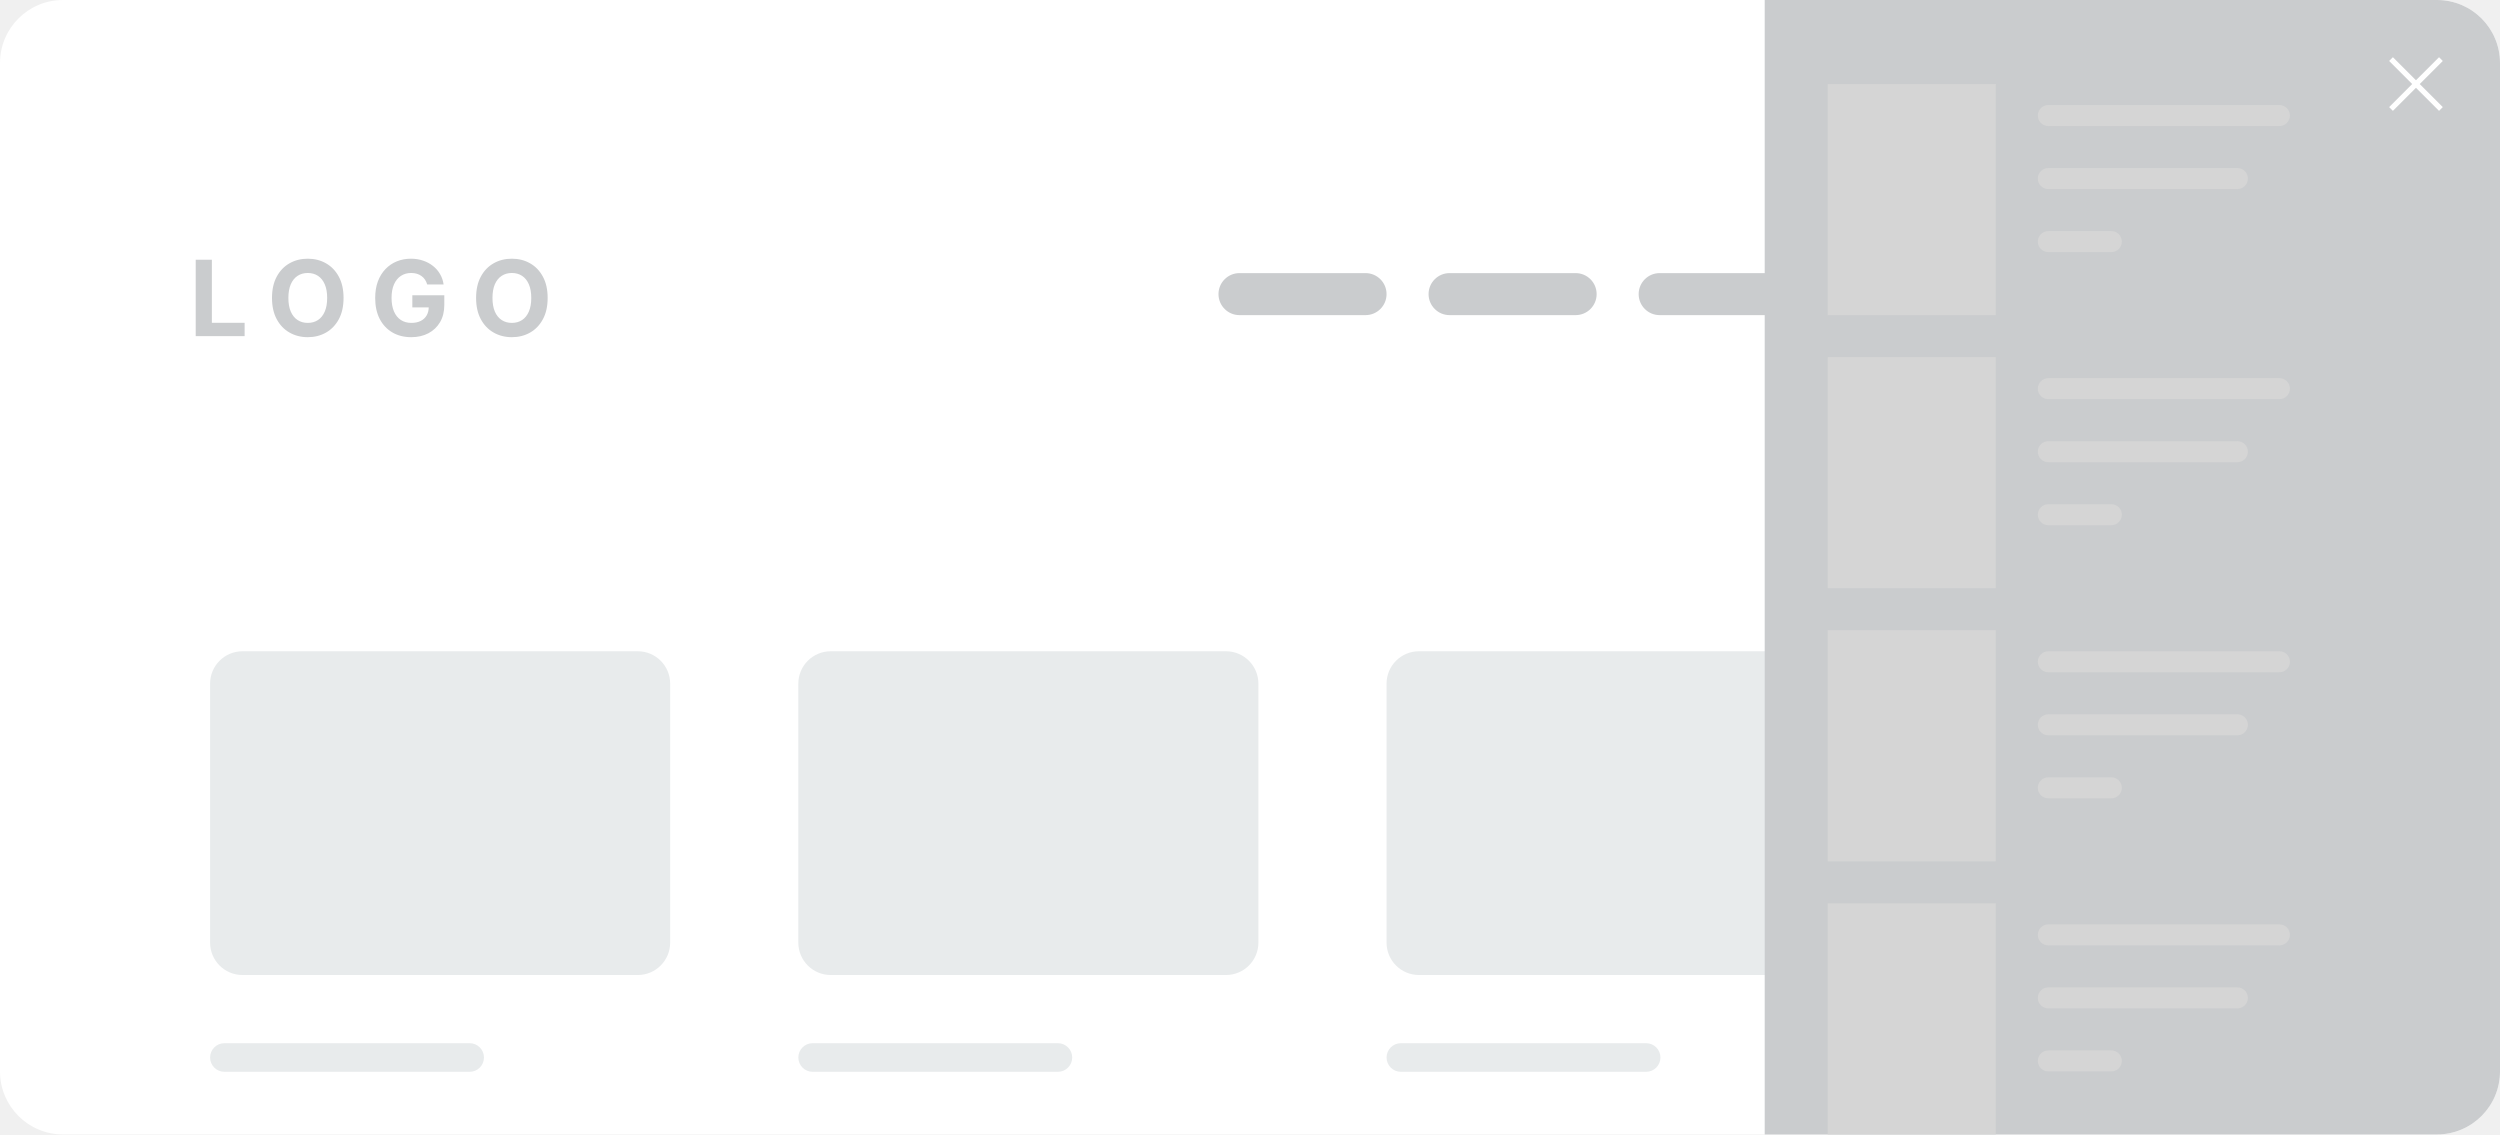
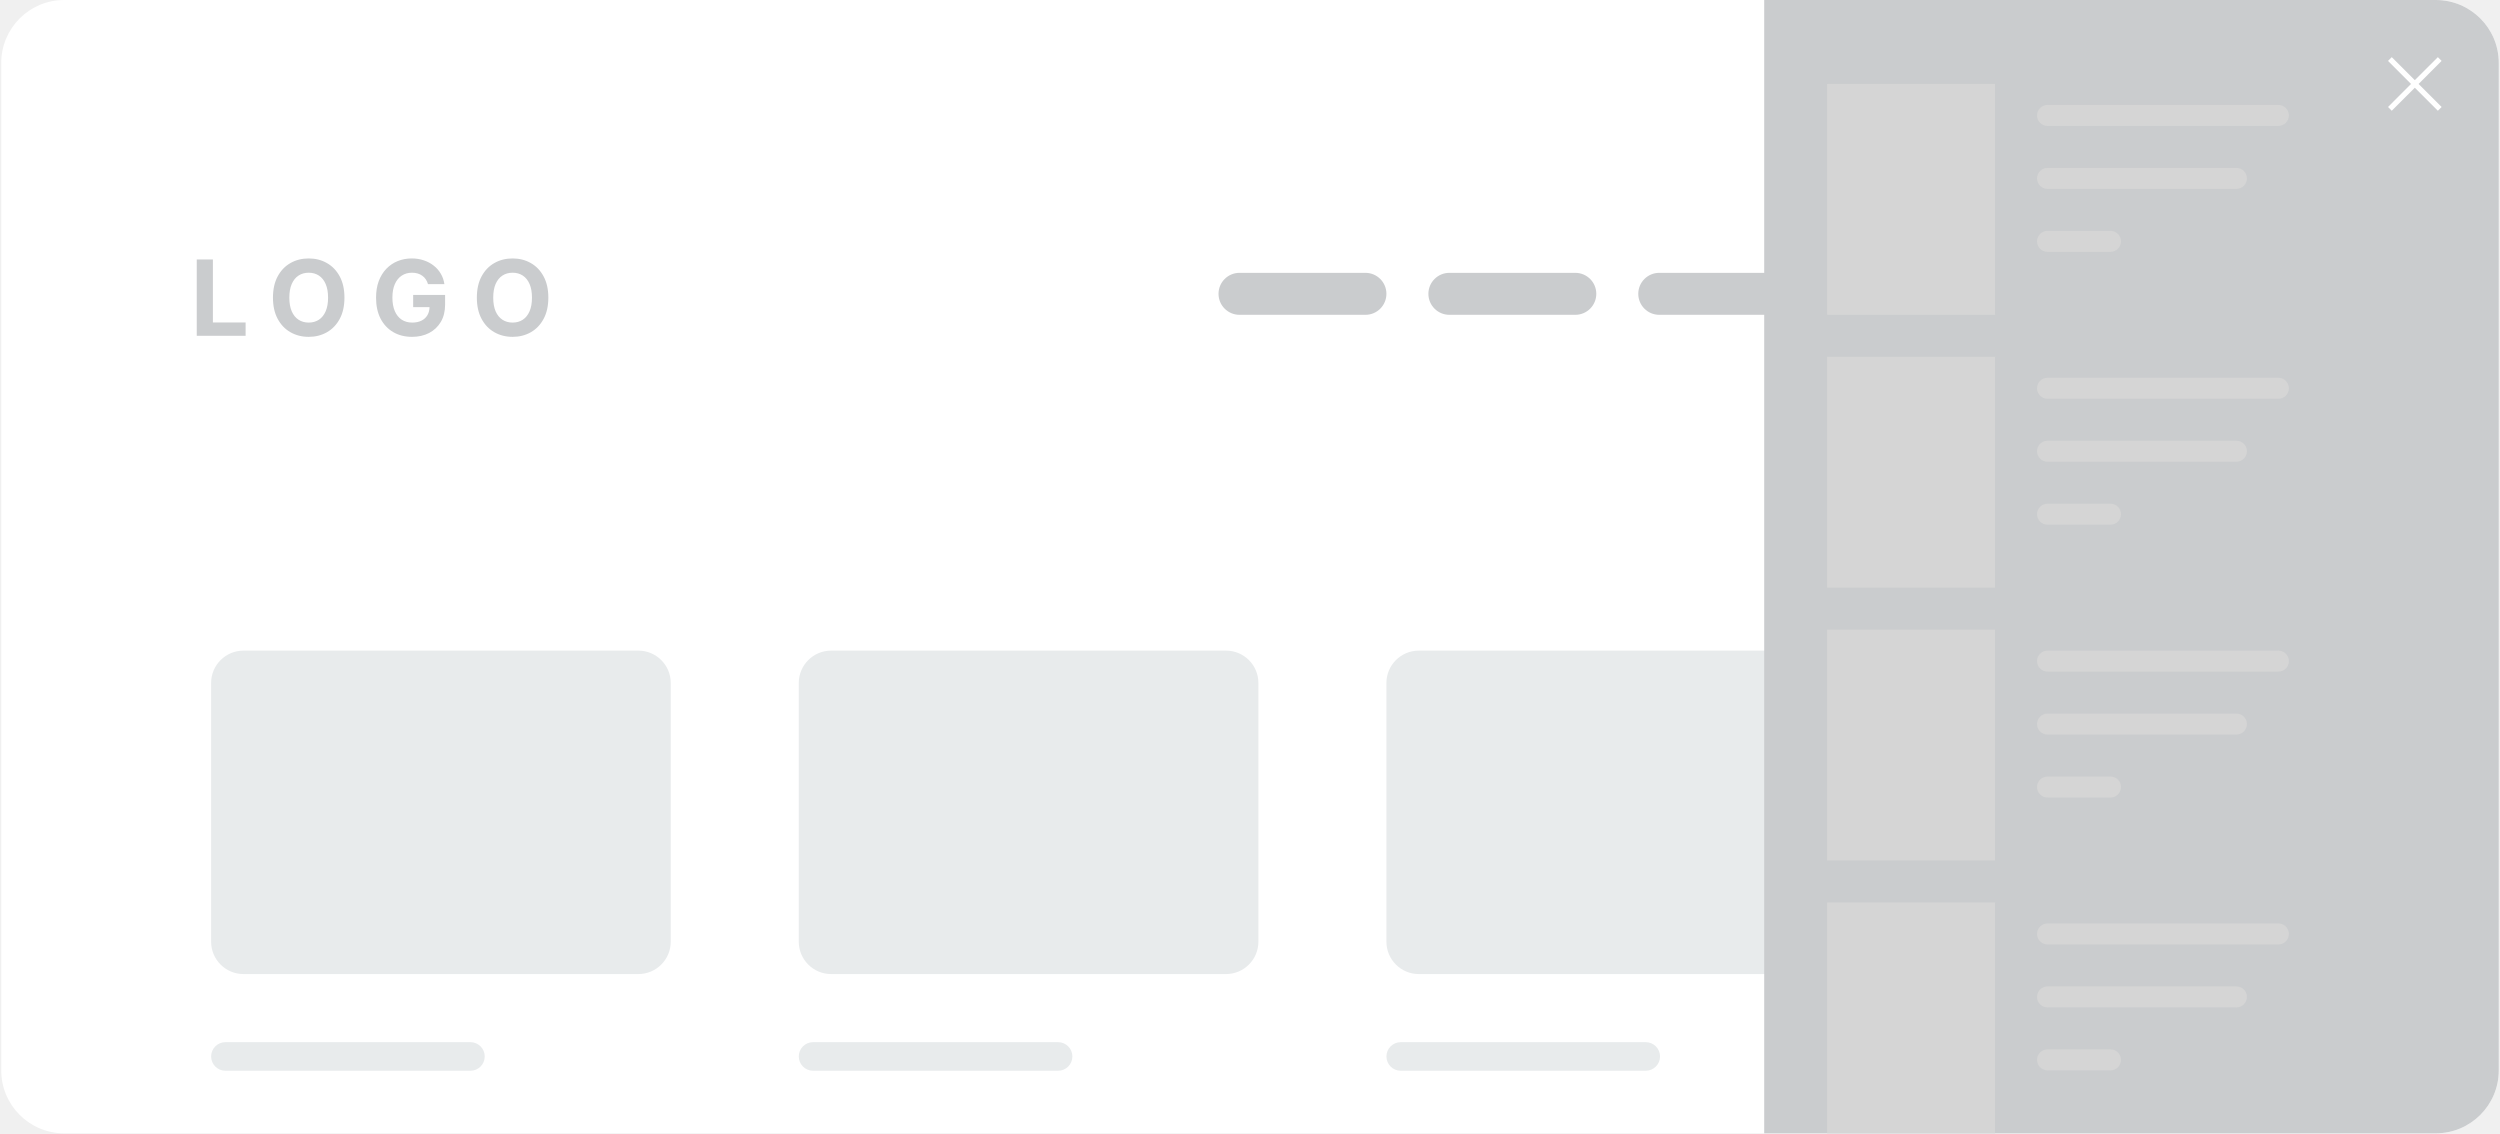
- <svg xmlns="http://www.w3.org/2000/svg" width="119" height="54" viewBox="0 0 119 54" fill="none">
+ <svg xmlns="http://www.w3.org/2000/svg" width="150" height="68" viewBox="0 0 119 54" fill="none">
  <rect width="119" height="54" rx="3" fill="white" />
  <path d="M9.316 16V12.364H10.085V15.366H11.644V16H9.316ZM16.353 14.182C16.353 14.578 16.278 14.916 16.128 15.194C15.978 15.472 15.775 15.684 15.517 15.831C15.26 15.977 14.971 16.05 14.65 16.05C14.327 16.05 14.037 15.976 13.78 15.829C13.523 15.683 13.32 15.47 13.171 15.192C13.022 14.914 12.947 14.577 12.947 14.182C12.947 13.785 13.022 13.448 13.171 13.17C13.32 12.892 13.523 12.68 13.78 12.534C14.037 12.387 14.327 12.314 14.65 12.314C14.971 12.314 15.26 12.387 15.517 12.534C15.775 12.68 15.978 12.892 16.128 13.17C16.278 13.448 16.353 13.785 16.353 14.182ZM15.573 14.182C15.573 13.925 15.535 13.708 15.458 13.532C15.382 13.356 15.275 13.222 15.137 13.131C14.998 13.04 14.836 12.994 14.65 12.994C14.464 12.994 14.302 13.04 14.164 13.131C14.025 13.222 13.918 13.356 13.841 13.532C13.765 13.708 13.727 13.925 13.727 14.182C13.727 14.439 13.765 14.655 13.841 14.832C13.918 15.008 14.025 15.142 14.164 15.233C14.302 15.324 14.464 15.37 14.65 15.37C14.836 15.37 14.998 15.324 15.137 15.233C15.275 15.142 15.382 15.008 15.458 14.832C15.535 14.655 15.573 14.439 15.573 14.182ZM20.334 13.539C20.309 13.453 20.274 13.376 20.229 13.31C20.184 13.242 20.129 13.186 20.064 13.14C20 13.092 19.927 13.056 19.844 13.031C19.762 13.006 19.671 12.994 19.572 12.994C19.386 12.994 19.223 13.04 19.082 13.133C18.942 13.225 18.833 13.359 18.755 13.536C18.677 13.711 18.638 13.925 18.638 14.178C18.638 14.432 18.677 14.647 18.753 14.825C18.83 15.002 18.939 15.138 19.08 15.231C19.221 15.323 19.387 15.37 19.579 15.37C19.753 15.37 19.902 15.339 20.025 15.277C20.149 15.215 20.244 15.126 20.309 15.013C20.375 14.899 20.408 14.765 20.408 14.61L20.564 14.633H19.627V14.054H21.149V14.512C21.149 14.832 21.081 15.106 20.946 15.336C20.811 15.564 20.625 15.741 20.389 15.865C20.152 15.988 19.881 16.05 19.576 16.05C19.235 16.05 18.935 15.975 18.677 15.824C18.419 15.673 18.218 15.458 18.073 15.18C17.93 14.9 17.859 14.569 17.859 14.185C17.859 13.891 17.901 13.628 17.986 13.397C18.073 13.165 18.194 12.969 18.349 12.807C18.504 12.646 18.684 12.524 18.89 12.44C19.096 12.356 19.319 12.314 19.56 12.314C19.765 12.314 19.957 12.344 20.135 12.405C20.312 12.464 20.47 12.548 20.607 12.657C20.746 12.765 20.859 12.895 20.946 13.046C21.034 13.195 21.09 13.359 21.115 13.539H20.334ZM26.068 14.182C26.068 14.578 25.993 14.916 25.842 15.194C25.693 15.472 25.49 15.684 25.232 15.831C24.975 15.977 24.686 16.05 24.365 16.05C24.042 16.05 23.752 15.976 23.495 15.829C23.238 15.683 23.035 15.47 22.886 15.192C22.737 14.914 22.662 14.577 22.662 14.182C22.662 13.785 22.737 13.448 22.886 13.17C23.035 12.892 23.238 12.68 23.495 12.534C23.752 12.387 24.042 12.314 24.365 12.314C24.686 12.314 24.975 12.387 25.232 12.534C25.49 12.68 25.693 12.892 25.842 13.17C25.993 13.448 26.068 13.785 26.068 14.182ZM25.288 14.182C25.288 13.925 25.25 13.708 25.173 13.532C25.097 13.356 24.99 13.222 24.852 13.131C24.713 13.04 24.551 12.994 24.365 12.994C24.179 12.994 24.017 13.04 23.879 13.131C23.74 13.222 23.632 13.356 23.555 13.532C23.48 13.708 23.442 13.925 23.442 14.182C23.442 14.439 23.48 14.655 23.555 14.832C23.632 15.008 23.74 15.142 23.879 15.233C24.017 15.324 24.179 15.37 24.365 15.37C24.551 15.37 24.713 15.324 24.852 15.233C24.99 15.142 25.097 15.008 25.173 14.832C25.25 14.655 25.288 14.439 25.288 14.182Z" fill="#CACCCE" />
  <rect x="78" y="13" width="8" height="2" rx="1" fill="#CACCCE" />
  <rect x="68" y="13" width="8" height="2" rx="1" fill="#CACCCE" />
  <rect x="58" y="13" width="8" height="2" rx="1" fill="#CACCCE" />
  <path d="M104.187 16.344C104.429 16.344 104.625 16.148 104.625 15.906C104.625 15.665 104.429 15.469 104.187 15.469C103.946 15.469 103.75 15.665 103.75 15.906C103.75 16.148 103.946 16.344 104.187 16.344Z" fill="#CACCCE" />
  <path d="M107.031 16.344C107.273 16.344 107.469 16.148 107.469 15.906C107.469 15.665 107.273 15.469 107.031 15.469C106.79 15.469 106.594 15.665 106.594 15.906C106.594 16.148 106.79 16.344 107.031 16.344Z" fill="#CACCCE" />
  <path fill-rule="evenodd" clip-rule="evenodd" d="M102 10.875C102 10.754 102.098 10.656 102.219 10.656H102.679C102.774 10.656 102.866 10.687 102.942 10.745C103.018 10.802 103.073 10.882 103.099 10.974L103.321 11.75H108.063C108.131 11.75 108.196 11.782 108.237 11.837C108.278 11.892 108.292 11.963 108.273 12.029L107.551 14.555C107.512 14.692 107.429 14.813 107.315 14.899C107.201 14.985 107.063 15.031 106.92 15.031H104.299C104.156 15.031 104.017 14.985 103.904 14.899C103.79 14.813 103.707 14.692 103.668 14.555L102.947 12.034C102.946 12.03 102.945 12.027 102.945 12.024L102.679 11.094H102.219C102.098 11.094 102 10.996 102 10.875ZM103.446 12.188L104.088 14.435C104.101 14.481 104.129 14.521 104.167 14.55C104.205 14.578 104.251 14.594 104.299 14.594H106.92C106.968 14.594 107.014 14.578 107.052 14.55C107.09 14.521 107.117 14.481 107.13 14.435L107.772 12.188H103.446Z" fill="#CACCCE" />
  <rect x="10" y="31" width="21.9" height="15.411" rx="1.543" fill="#E8EBEC" />
  <rect x="10.001" y="49.656" width="13.036" height="1.362" rx="0.681" fill="#E8EBEC" />
  <rect x="38" y="31" width="21.9" height="15.411" rx="1.543" fill="#E8EBEC" />
  <path d="M38.001 50.337C38.001 49.961 38.306 49.656 38.682 49.656H50.355C50.732 49.656 51.037 49.961 51.037 50.337V50.337C51.037 50.713 50.732 51.018 50.355 51.018H38.682C38.306 51.018 38.001 50.713 38.001 50.337V50.337Z" fill="#E8EBEC" />
  <rect x="66" y="31" width="21.9" height="15.411" rx="1.543" fill="#E8EBEC" />
  <rect x="66.001" y="49.656" width="13.036" height="1.362" rx="0.681" fill="#E8EBEC" />
  <path d="M84 0H116C117.657 0 119 1.343 119 3V51C119 52.657 117.657 54 116 54H84V0Z" fill="#CACCCE" />
  <rect x="87" y="4" width="8" height="11" fill="#D5D5D5" />
  <rect x="87" y="30" width="8" height="11" fill="#D5D5D5" />
  <rect x="87" y="17" width="8" height="11" fill="#D5D5D5" />
  <rect x="87" y="43" width="8" height="11" fill="#D5D5D5" />
  <path d="M97 5.5C97 5.224 97.224 5 97.5 5H108.5C108.776 5 109 5.224 109 5.5V5.5C109 5.776 108.776 6 108.5 6H97.5C97.224 6 97 5.776 97 5.5V5.5Z" fill="#D5D5D5" />
  <path d="M97 31.5C97 31.224 97.224 31 97.5 31H108.5C108.776 31 109 31.224 109 31.5V31.5C109 31.776 108.776 32 108.5 32H97.5C97.224 32 97 31.776 97 31.5V31.5Z" fill="#D5D5D5" />
  <path d="M97 18.5C97 18.224 97.224 18 97.5 18H108.5C108.776 18 109 18.224 109 18.5V18.5C109 18.776 108.776 19 108.5 19H97.5C97.224 19 97 18.776 97 18.5V18.5Z" fill="#D5D5D5" />
  <path d="M97 44.5C97 44.224 97.224 44 97.5 44H108.5C108.776 44 109 44.224 109 44.5V44.5C109 44.776 108.776 45 108.5 45H97.5C97.224 45 97 44.776 97 44.5V44.5Z" fill="#D5D5D5" />
  <path d="M97 8.5C97 8.224 97.224 8 97.5 8H106.5C106.776 8 107 8.224 107 8.5V8.5C107 8.776 106.776 9 106.5 9H97.5C97.224 9 97 8.776 97 8.5V8.5Z" fill="#D5D5D5" />
  <path d="M97 34.5C97 34.224 97.224 34 97.5 34H106.5C106.776 34 107 34.224 107 34.5V34.5C107 34.776 106.776 35 106.5 35H97.5C97.224 35 97 34.776 97 34.5V34.5Z" fill="#D5D5D5" />
  <path d="M97 21.5C97 21.224 97.224 21 97.5 21H106.5C106.776 21 107 21.224 107 21.5V21.5C107 21.776 106.776 22 106.5 22H97.5C97.224 22 97 21.776 97 21.5V21.5Z" fill="#D5D5D5" />
  <path d="M97 47.5C97 47.224 97.224 47 97.5 47H106.5C106.776 47 107 47.224 107 47.5V47.5C107 47.776 106.776 48 106.5 48H97.5C97.224 48 97 47.776 97 47.5V47.5Z" fill="#D5D5D5" />
  <path d="M97 11.5C97 11.224 97.224 11 97.5 11H100.5C100.776 11 101 11.224 101 11.5V11.5C101 11.776 100.776 12 100.5 12H97.5C97.224 12 97 11.776 97 11.5V11.5Z" fill="#D5D5D5" />
  <path d="M97 37.5C97 37.224 97.224 37 97.5 37H100.5C100.776 37 101 37.224 101 37.5V37.5C101 37.776 100.776 38 100.5 38H97.5C97.224 38 97 37.776 97 37.5V37.5Z" fill="#D5D5D5" />
  <path d="M97 24.5C97 24.224 97.224 24 97.5 24H100.5C100.776 24 101 24.224 101 24.5V24.5C101 24.776 100.776 25 100.5 25H97.5C97.224 25 97 24.776 97 24.5V24.5Z" fill="#D5D5D5" />
  <path d="M97 50.5C97 50.224 97.224 50 97.5 50H100.5C100.776 50 101 50.224 101 50.5V50.5C101 50.776 100.776 51 100.5 51H97.5C97.224 51 97 50.776 97 50.5V50.5Z" fill="#D5D5D5" />
  <path d="M113.902 2.723L113.723 2.902L114.82 4L113.723 5.098L113.902 5.277L115 4.18L116.098 5.277L116.277 5.098L115.18 4L116.277 2.902L116.098 2.723L115 3.82L113.902 2.723Z" fill="white" />
</svg>
